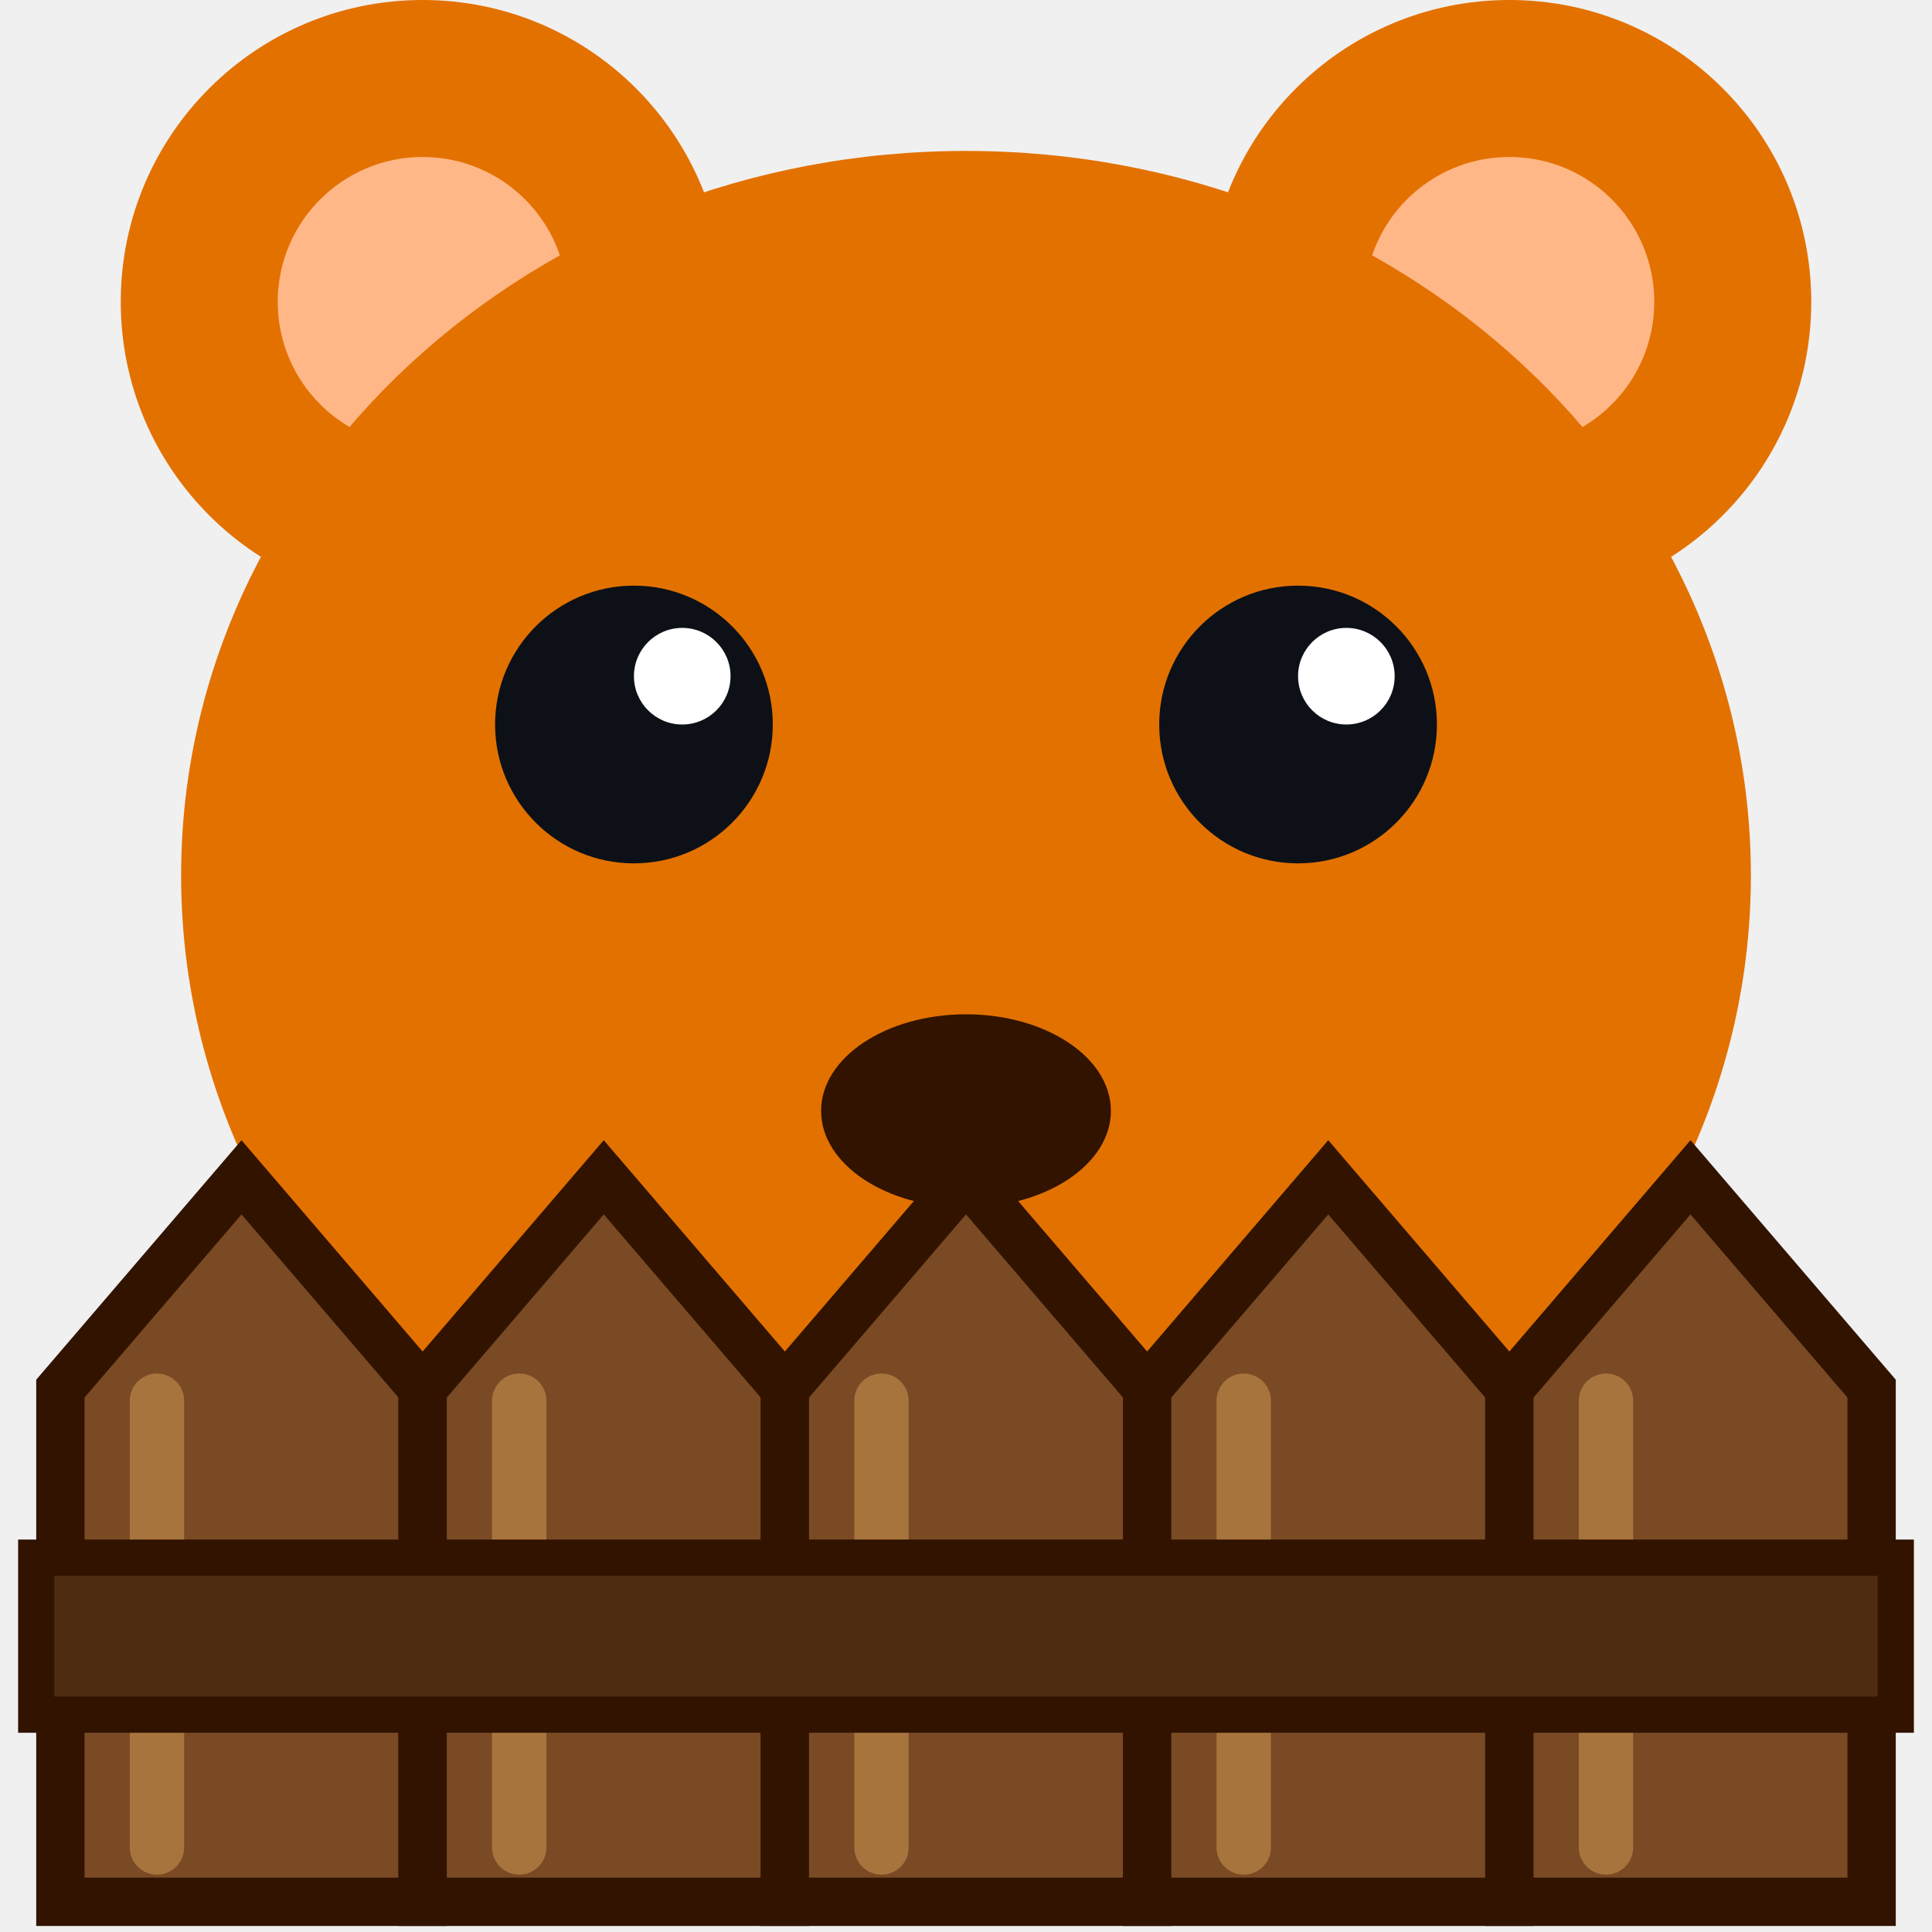
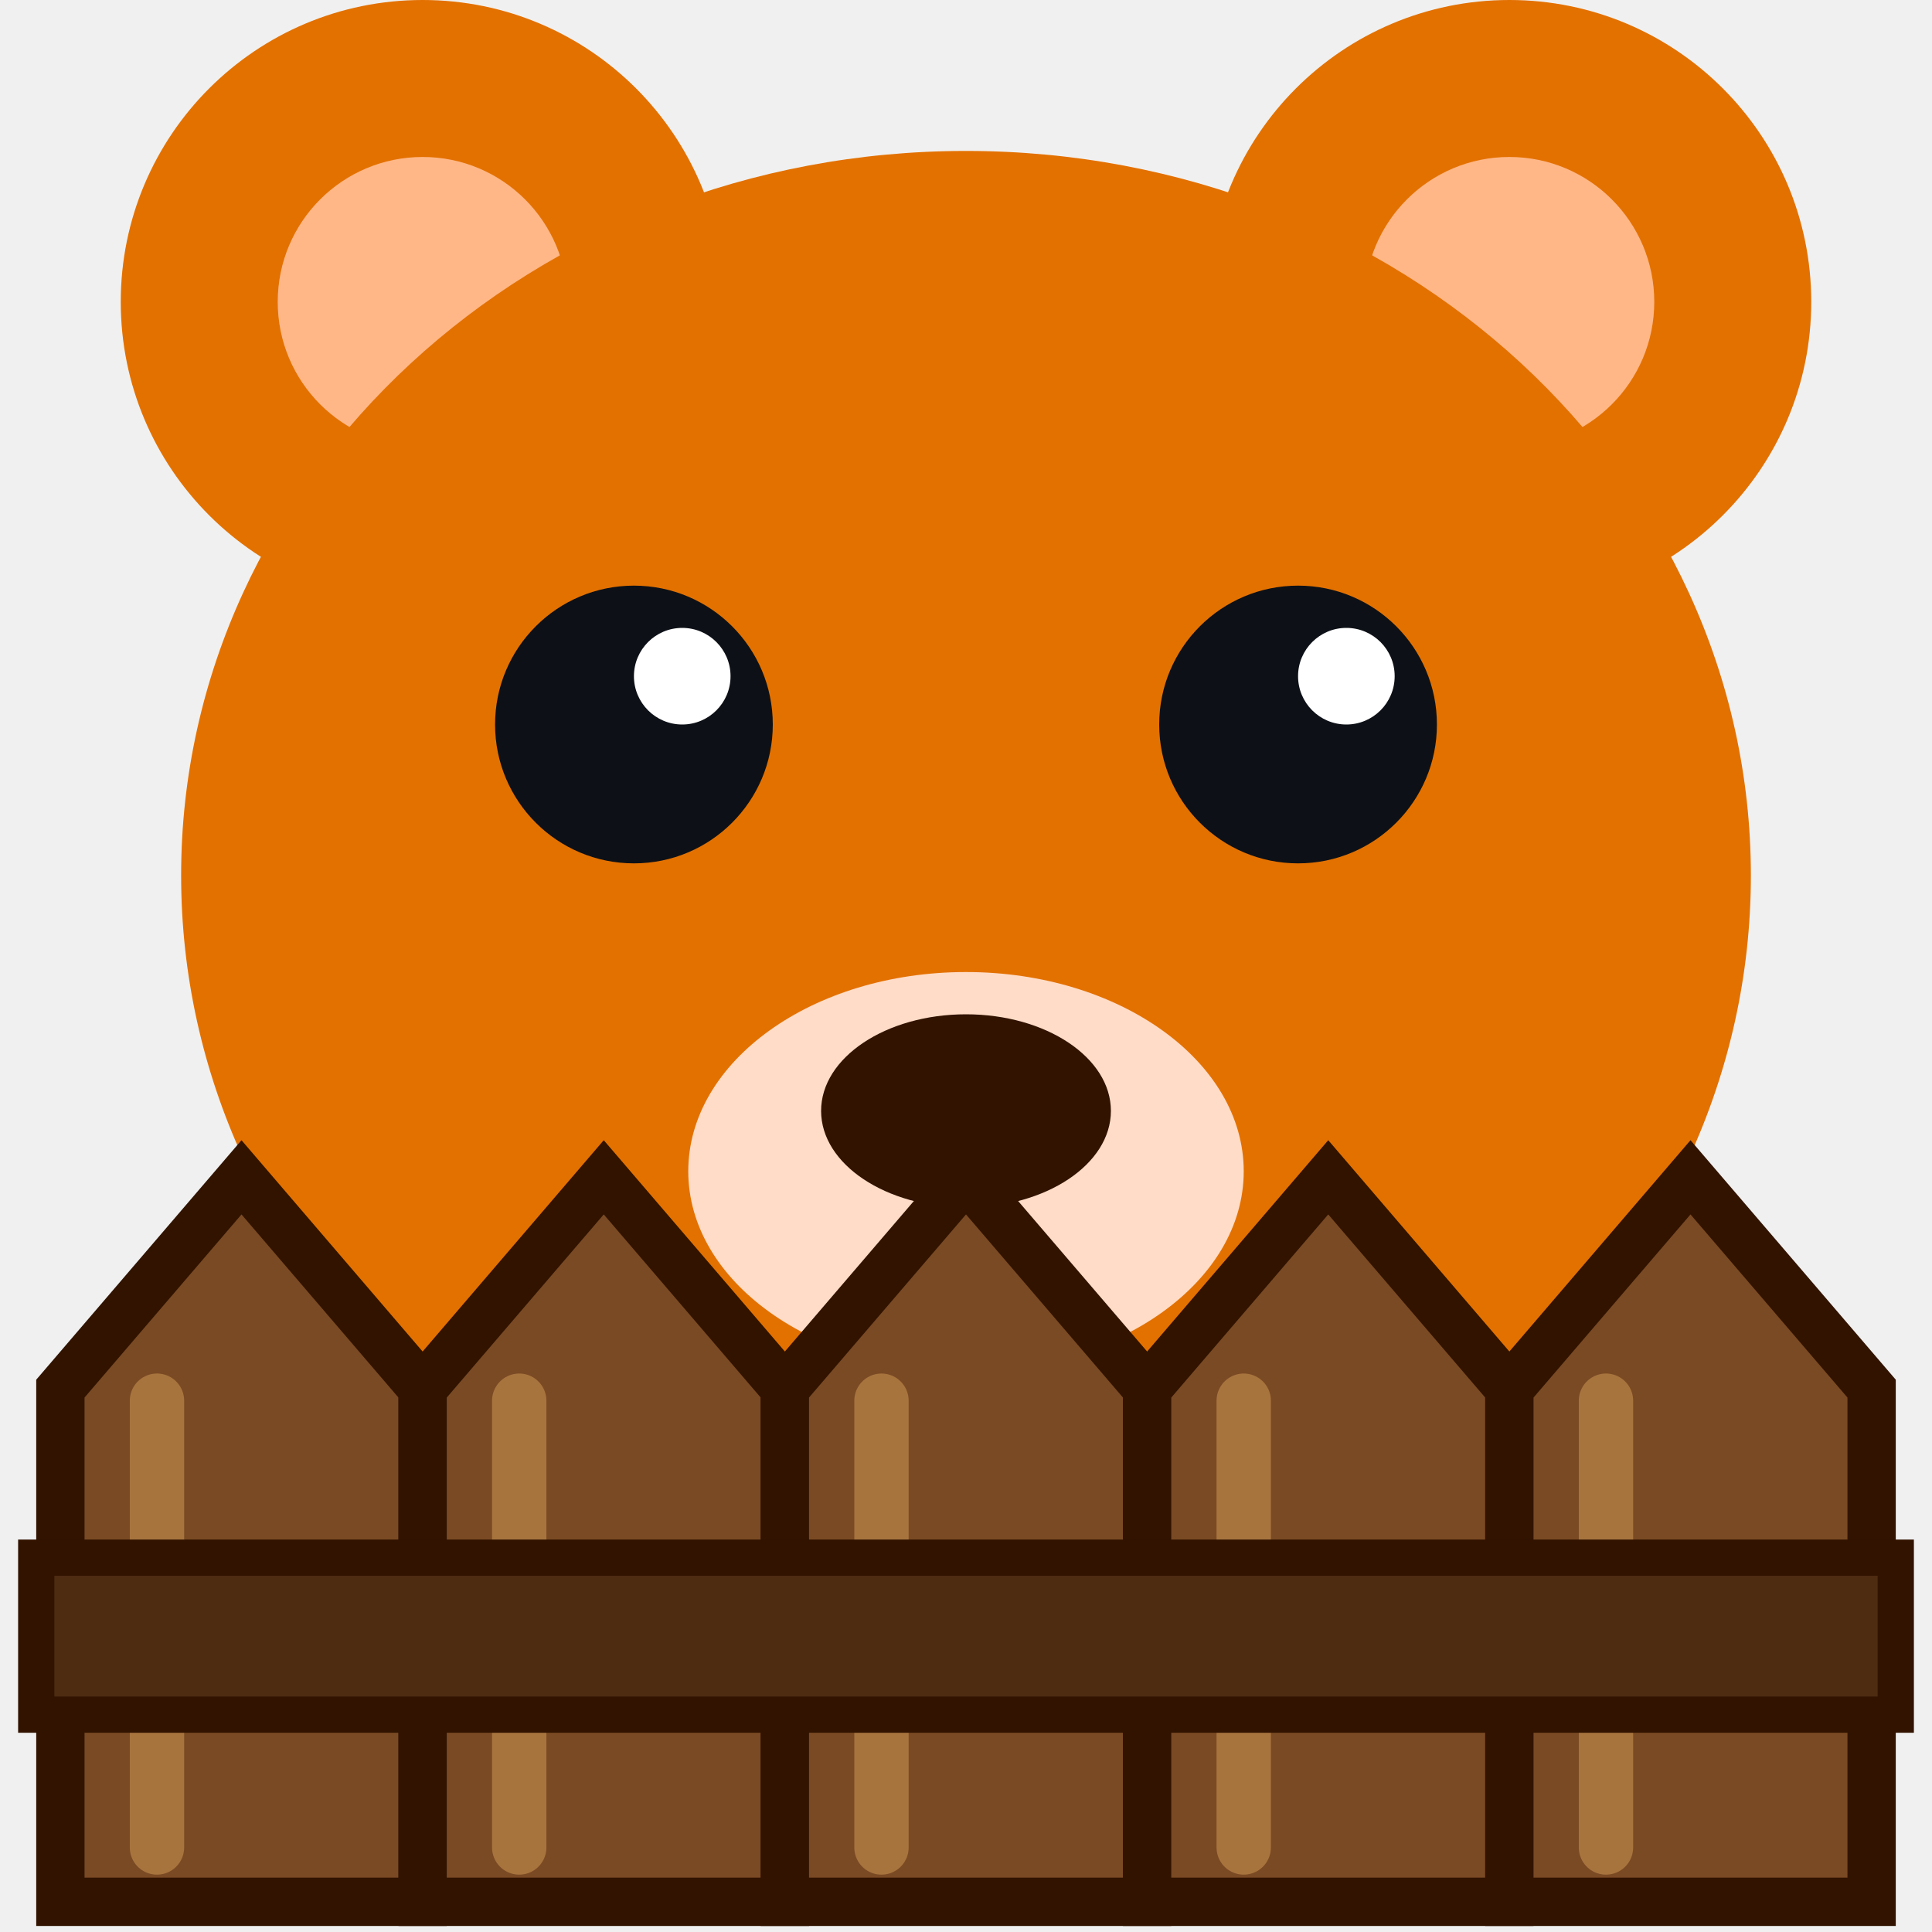
<svg xmlns="http://www.w3.org/2000/svg" viewBox="0 0 32 32">
  <circle cx="7" cy="5" r="5" fill="#e37100" />
  <circle cx="25" cy="5" r="5" fill="#e37100" />
  <circle cx="7" cy="5" r="2.4" fill="#ffb787" />
  <circle cx="25" cy="5" r="2.4" fill="#ffb787" />
  <ellipse cx="16" cy="14.5" rx="13" ry="12" fill="#e37100" />
  <circle cx="10.5" cy="12.0" r="2.3" fill="#0d1117" />
  <circle cx="21.5" cy="12.0" r="2.3" fill="#0d1117" />
  <circle cx="11.3" cy="11.2" r="0.8" fill="#ffffff" />
  <circle cx="22.3" cy="11.2" r="0.8" fill="#ffffff" />
+   <ellipse cx="16" cy="19.4" rx="4.6" ry="3.3" fill="#ffdcc7" />
  <ellipse cx="16" cy="18.4" rx="2.4" ry="1.6" fill="#311300" />
  <path d="M1 31.5 V23 L4 19.5 L7 23 V31.5 Z" fill="#7a4a24" stroke="#311300" stroke-width="0.8" />
  <path d="M7 31.5 V23 L10 19.5 L13 23 V31.5 Z" fill="#7a4a24" stroke="#311300" stroke-width="0.8" />
  <path d="M13 31.5 V23 L16 19.5 L19 23 V31.5 Z" fill="#7a4a24" stroke="#311300" stroke-width="0.8" />
  <path d="M19 31.5 V23 L22 19.5 L25 23 V31.5 Z" fill="#7a4a24" stroke="#311300" stroke-width="0.8" />
  <path d="M25 31.5 V23 L28 19.5 L31 23 V31.5 Z" fill="#7a4a24" stroke="#311300" stroke-width="0.8" />
  <path d="M2.6 23.2 V30.6" stroke="#a8743e" stroke-width="0.9" stroke-linecap="round" />
  <path d="M8.6 23.2 V30.6" stroke="#a8743e" stroke-width="0.9" stroke-linecap="round" />
  <path d="M14.6 23.2 V30.6" stroke="#a8743e" stroke-width="0.9" stroke-linecap="round" />
  <path d="M20.6 23.2 V30.6" stroke="#a8743e" stroke-width="0.9" stroke-linecap="round" />
  <path d="M26.6 23.2 V30.6" stroke="#a8743e" stroke-width="0.9" stroke-linecap="round" />
  <rect x="0.6" y="25.8" width="30.8" height="2.6" fill="#4e2c12" stroke="#311300" stroke-width="0.6" />
</svg>
